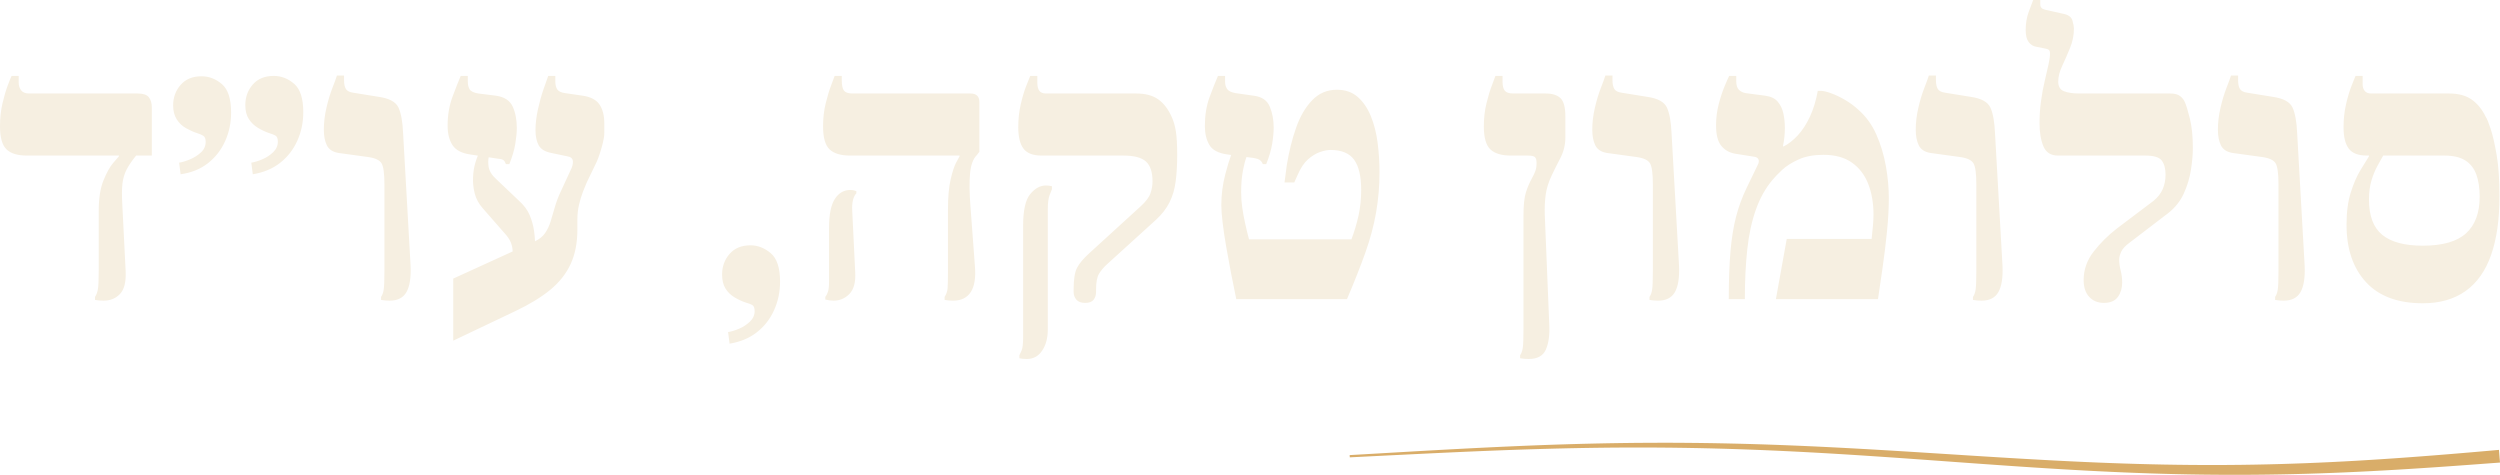
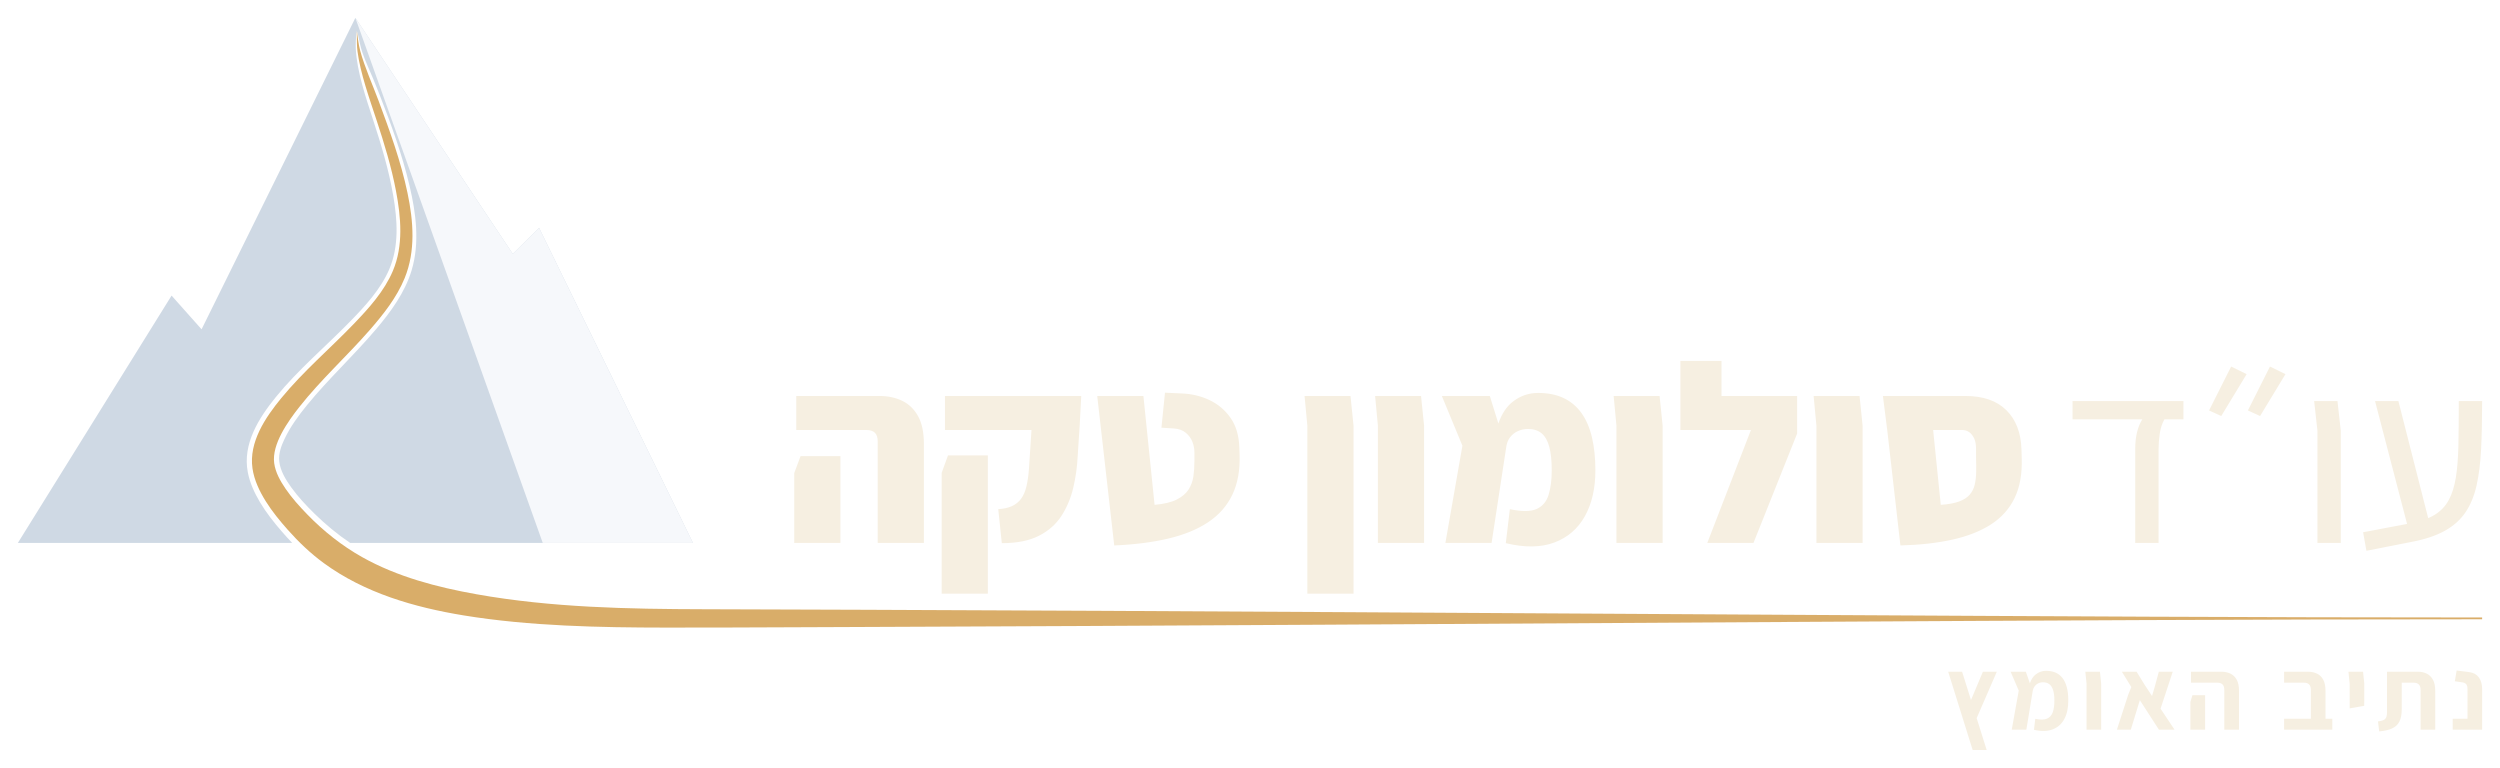
- <svg xmlns="http://www.w3.org/2000/svg" viewBox="0 0 2674.15 507.89" role="img" aria-label="סולומון טקה, עו״ד">
-   <path fill="#F6EFE1" d="M2591.6 324.4Q2551.6 324.4 2530.8 301.8Q2510 279.2 2510 240.4Q2510 220 2514.6 205.6Q2519.2 191.2 2525 181.8Q2530.8 172.4 2534 167.2L2534 166.4L2531.6 166.4Q2518 166.4 2512.4 159Q2506.8 151.6 2506.8 136Q2506.8 123.2 2509.4 111.8Q2512 100.4 2515.2 92.2Q2518.4 84 2519.6 81.2L2527.2 81.2L2527.2 90Q2527.2 94.4 2529.4 97.2Q2531.6 100 2536.4 100L2619.6 100Q2634.8 100 2644 106.6Q2653.2 113.2 2658.8 124.8Q2660.8 127.6 2664.2 138Q2667.6 148.4 2670.6 166Q2673.6 183.6 2673.6 210Q2673.6 247.2 2664.6 272.8Q2655.6 298.4 2637.2 311.4Q2618.8 324.4 2591.6 324.4ZM1322.4 320Q1319.6 306.8 1316.8 292.2Q1314 277.6 1311.6 263.8Q1309.2 250 1307.8 238.2Q1306.4 226.4 1306.4 219.6Q1306.4 202.8 1310.6 186.6Q1313.94 173.71 1316.9 165.76L1312.8 165.2Q1298.4 163.2 1293.6 155Q1288.8 146.8 1288.8 134.8Q1288.8 117.6 1293.8 104Q1298.8 90.4 1302.8 81.2L1310.4 81.2L1310.4 87.2Q1310.4 92 1312.6 95.2Q1314.8 98.4 1321.6 99.6L1341.2 102.4Q1354 104 1358.2 114Q1362.4 124 1362.4 136.4Q1362.4 144 1360.8 153.8Q1359.2 163.6 1354.4 175.6L1350.8 175.6Q1349.6 172.4 1347 170.8Q1344.4 169.2 1336.4 168.4L1333.33 167.98Q1331.32 173.08 1329.6 182Q1327.6 192.4 1327.6 205.6Q1327.6 214 1328.8 222.2Q1330 230.4 1331.8 238.6Q1333.6 246.8 1336 256L1445.6 256Q1450.4 243.2 1453.2 230.4Q1456 217.6 1456 203.2Q1456 181.2 1448.4 170.8Q1440.8 160.4 1423.2 160.4Q1418.4 160.4 1412 162.6Q1405.6 164.8 1399.2 170.4Q1392.8 176 1388 187.2L1384.4 195.2L1374 195.2L1376.4 176.8Q1380 154.8 1386.4 136.6Q1392.8 118.4 1403.6 107.2Q1414.4 96 1430 96Q1443.6 96 1452.4 103.8Q1461.2 111.6 1466.4 124.4Q1471.6 137.2 1473.6 152.8Q1475.6 168.4 1475.6 184.4Q1475.6 206 1472 227Q1468.4 248 1460.4 270.4Q1452.4 292.8 1440.8 320ZM484.8 364.4L484.8 298L548.37 268.97Q548.26 265.78 547.6 263Q546.8 259.6 545.2 256.8Q543.6 254 541.6 251.6L516.4 222.8Q510 215.6 507.8 207Q505.6 198.4 506 189.6Q506.4 180.8 508.6 173.6Q509.84 169.53 511.15 166.48L502.8 165.2Q489.2 163.2 484 155.2Q478.8 147.2 478.8 134.4Q478.8 117.6 484 103.6Q489.2 89.6 492.8 81.2L500.4 81.2L500.4 87.2Q500.4 92.4 502.4 95.6Q504.4 98.8 511.6 100L530.8 102.4Q544 104.4 548.4 114Q552.8 123.6 552.8 136.8Q552.8 144 551.2 153.8Q549.6 163.6 544.8 175.6L541.2 175.6Q540 172.4 538.4 171.2Q536.8 170 531.6 169.6L522.72 168.24Q521.88 172.81 522.6 178Q523.6 185.2 530.8 191.6L555.2 214.8Q563.2 222 566.6 230.2Q570 238.4 571.2 246.6Q572.06 252.48 572.3 258.04L572.4 258Q579.2 254.8 583 249.4Q586.8 244 589 236.8Q591.2 229.6 593.6 221.2Q596 212.8 600.4 203.6L610 182.8Q613.2 176.8 612.8 172.4Q612.4 168 606.8 167.2L589.6 163.6Q579.6 161.6 576.2 155.4Q572.8 149.2 572.8 139.2Q572.8 128.8 575.4 117Q578 105.2 581.4 95.4Q584.8 85.6 586.4 81.2L594 81.2L594 86.8Q594 92.8 596.2 95.8Q598.4 98.8 604.4 99.6L623.6 102.4Q636.4 104.4 641.4 112Q646.4 119.6 646.4 132L646.4 142Q646.4 146.4 645 152.2Q643.6 158 641.8 163.6Q640 169.2 638.4 172.8L627.6 195.2Q626 198.8 623.6 205Q621.2 211.2 619.4 218.8Q617.6 226.4 617.6 234.8L617.6 245.6Q617.6 266.8 610.4 282.4Q603.2 298 588.6 310Q574 322 551.2 332.8ZM1849.2 320Q1849.2 290.4 1851 269.2Q1852.8 248 1857 231.8Q1861.2 215.6 1868.4 200.8L1880 176.8Q1882 173.2 1881 170.6Q1880 168 1876 167.6L1856 164.4Q1846.8 162.8 1841.2 156Q1835.6 149.2 1835.6 134Q1835.6 122.4 1838.4 111.6Q1841.2 100.8 1844.6 92.6Q1848 84.4 1849.6 81.2L1857.2 81.2L1857.2 86.8Q1857.2 93.2 1860 96Q1862.8 98.8 1867.2 99.6L1888.4 102.4Q1897.2 103.6 1901.6 108.8Q1906 114 1907.6 121.4Q1909.2 128.8 1909.2 136.8Q1909.2 142.4 1908.6 147.4Q1908 152.4 1907.2 156L1907.6 156.8Q1915.6 152.8 1923 144.8Q1930.4 136.8 1936 124.8Q1941.6 112.8 1944.4 97.2L1948 97.2Q1951.6 97.2 1958.8 99.8Q1966 102.4 1973.8 107Q1981.6 111.6 1987.6 117.2Q2000 128 2007 143.8Q2014 159.6 2017.2 177.4Q2020.4 195.2 2020.4 212Q2020.4 228 2018.4 248Q2016.4 268 2013.6 287.2Q2010.8 306.4 2008.8 320L1899.6 320L1911.2 255.6L2002 255.6Q2002.8 248.4 2003.4 241.6Q2004 234.8 2004 229.6Q2004 211.2 1998.4 196.8Q1992.8 182.4 1981 174Q1969.2 165.6 1950.4 165.6Q1934.8 165.6 1923.8 170.6Q1912.8 175.6 1906.2 181.8Q1899.6 188 1896 192.4Q1884.8 205.6 1878.2 224.2Q1871.6 242.8 1869 266.6Q1866.4 290.4 1866.4 320ZM2250.4 324Q2240.8 324 2234.8 317.6Q2228.8 311.2 2228.8 299.6Q2228.8 282.8 2239.6 269Q2250.4 255.2 2264.4 244.4L2303.6 214.8Q2310.4 209.2 2313.4 202.2Q2316.4 195.2 2316.4 186.8Q2316.4 177.2 2312.4 171.8Q2308.4 166.4 2294.8 166.4L2201.2 166.4Q2190 166.4 2185.8 156.6Q2181.6 146.8 2181.6 131.6Q2181.6 119.6 2183.2 108Q2184.8 96.4 2187.2 86.4Q2189.6 76.4 2191.2 69Q2192.8 61.6 2192.8 57.6Q2192.8 54.4 2191.6 53.4Q2190.4 52.4 2188 52L2178 50Q2173.2 49.2 2170 45Q2166.8 40.8 2166.8 32Q2166.8 21.6 2170 12.8Q2173.2 4 2174.8 0L2182.4 0L2182.4 4.8Q2182.4 9.2 2187.6 10.4L2207.2 14.8Q2215.2 16.4 2216.8 22Q2218.4 27.6 2218.4 30.4Q2218.4 41.2 2214.2 51.4Q2210 61.6 2205.8 70.6Q2201.6 79.6 2201.6 87.2Q2201.6 95.2 2207.8 97.6Q2214 100 2224 100L2321.2 100Q2328.4 100 2332 102.8Q2335.6 105.6 2337.2 109.6Q2339.2 114 2342.4 126.8Q2345.6 139.6 2345.6 158.4Q2345.6 168.4 2343.6 181.4Q2341.6 194.4 2336 206.8Q2330.4 219.2 2319.2 228L2278.4 259.2Q2271.2 264.4 2269 269.2Q2266.8 274 2266.8 277.6Q2266.8 283.2 2268.4 289.4Q2270 295.6 2270 302.4Q2270 311.2 2265.4 317.6Q2260.8 324 2250.4 324ZM1160.8 324Q1154.4 324 1151.4 320.6Q1148.4 317.2 1148.4 312L1148.4 310Q1148.4 293.6 1152 286.6Q1155.6 279.6 1164.8 271.2L1220 220.8Q1228.4 213.2 1230.6 206.8Q1232.8 200.4 1232.8 194Q1232.8 179.2 1225.8 172.8Q1218.8 166.4 1201.6 166.4L1114 166.4Q1100.4 166.4 1094.8 159Q1089.2 151.6 1089.2 136Q1089.2 123.2 1091.8 111.8Q1094.4 100.4 1097.6 92.2Q1100.8 84 1102 81.2L1109.6 81.2L1109.6 88.4Q1109.6 94.4 1111.8 97.2Q1114 100 1118.8 100L1215.2 100Q1230 100 1238.8 106.2Q1247.6 112.4 1253.2 124.8Q1256.4 131.6 1257.8 140.6Q1259.2 149.6 1259.2 166Q1259.2 181.2 1257.6 193.8Q1256 206.4 1251 216.4Q1246 226.4 1236.4 235.2L1184 282.8Q1178.8 287.6 1175.6 292.8Q1172.4 298 1172.4 310L1172.4 312.4Q1172.4 317.2 1169.8 320.6Q1167.2 324 1160.8 324ZM1019.6 321.6Q1017.2 321.6 1014.8 321.4Q1012.4 321.2 1010.4 320.8L1010.4 317.6Q1013.2 313.2 1013.6 308.4Q1014 303.6 1014 290L1014 224.4Q1014 204.4 1016.8 192.2Q1019.6 180 1022.6 174.2Q1025.6 168.4 1026.4 167.2L1026.4 166.4L909.2 166.4Q894.4 166.4 887.4 159.8Q880.4 153.2 880.4 135.2Q880.4 122 883.2 110.6Q886 99.2 889 91.4Q892 83.6 892.8 81.2L900.4 81.2L900.4 85.6Q900.4 94 902.8 97Q905.2 100 912 100L1038 100Q1047.6 100 1047.6 109.2L1047.6 162.4L1044.8 166Q1038.8 172 1037.6 185.8Q1036.4 199.6 1038 220L1042.8 284.4Q1044.4 303.2 1038.4 312.4Q1032.4 321.6 1019.6 321.6ZM28.8 166.4Q13.6 166.4 6.8 159.6Q0 152.8 0 135.2Q0 122 2.6 110.8Q5.2 99.6 8.2 91.6Q11.2 83.6 12.4 81.2L20 81.2L20 88.4Q20 93.2 22.6 96.6Q25.2 100 31.2 100L147.2 100Q156 100 159.2 104Q162.4 108 162.4 115.2L162.4 166.4L145.6 166.4Q138.8 174.8 135.4 181.4Q132 188 131 196.2Q130 204.4 130.8 218.4L134.4 290Q135.2 307.2 128.4 314.4Q121.6 321.6 110.8 321.6Q108.4 321.6 106 321.4Q103.6 321.2 101.6 320.8L101.6 317.6Q103.6 314.8 104.6 310Q105.6 305.2 105.6 290L105.6 225.6Q105.6 205.6 110.6 193.2Q115.6 180.8 120.8 174.6Q126 168.4 127.2 167.2L127.2 166.4ZM1635.2 384Q1632.8 384 1630.4 383.8Q1628 383.6 1626 383.2L1626 380Q1628 377.2 1628.8 372.4Q1629.6 367.6 1629.6 352.4L1629.6 230.8Q1629.6 214 1632.2 205.8Q1634.8 197.6 1638.8 190.4Q1640.8 186.8 1642.2 183.2Q1643.6 179.6 1643.6 174.4Q1643.6 169.6 1641.8 168Q1640 166.4 1634 166.4L1616 166.4Q1601.2 166.4 1594.2 159.8Q1587.2 153.2 1587.2 135.2Q1587.2 122 1590 110.6Q1592.8 99.2 1595.8 91.4Q1598.8 83.6 1599.6 81.2L1607.2 81.2L1607.2 87.2Q1607.2 94 1609.6 97Q1612 100 1618.8 100L1653.2 100Q1664 100 1669.2 105Q1674.4 110 1674.4 124.4L1674.4 147.2Q1674.4 158.8 1669 169.2Q1663.6 179.6 1660 187.2Q1654.8 198 1653.4 208Q1652 218 1652.4 230L1657.2 347.6Q1658 363.6 1653.6 373.8Q1649.2 384 1635.2 384ZM2549.2 166.4Q2546.8 170.8 2543.2 177.2Q2539.6 183.6 2536.8 192.6Q2534 201.6 2534 213.6Q2534 239.6 2548.2 251.2Q2562.4 262.8 2591.6 262.8Q2623.2 262.8 2637.8 249.6Q2652.4 236.4 2652.4 210.4Q2652.4 196.4 2648.8 186.6Q2645.2 176.8 2637 171.6Q2628.8 166.4 2614.4 166.4L2549.2 166.4ZM2119.6 321.6Q2117.2 321.6 2114.8 321.4Q2112.4 321.2 2110.4 320.8L2110.4 317.6Q2112.4 314.8 2113.2 310Q2114 305.2 2114 290L2114 197.2Q2114 180 2111 174.8Q2108 169.6 2096.8 168L2064.8 163.6Q2055.6 162 2052.4 155.4Q2049.2 148.8 2049.2 138.8Q2049.2 127.2 2052 115.2Q2054.8 103.2 2058.4 94Q2062 84.8 2063.2 80.8L2070.8 80.8L2070.8 85.6Q2070.8 92 2072.8 95.2Q2074.8 98.4 2080.8 99.2L2108 103.6Q2124.8 106 2129 115Q2133.2 124 2134 142.8L2142 284.4Q2142.8 303.2 2137.6 312.4Q2132.4 321.6 2119.6 321.6ZM1773.6 321.6Q1771.2 321.6 1768.8 321.4Q1766.4 321.2 1764.4 320.8L1764.4 317.6Q1766.4 314.8 1767.2 310Q1768 305.2 1768 290L1768 197.2Q1768 180 1765 174.8Q1762 169.6 1750.8 168L1718.8 163.6Q1709.6 162 1706.4 155.4Q1703.2 148.8 1703.2 138.8Q1703.2 127.2 1706 115.2Q1708.8 103.2 1712.4 94Q1716 84.8 1717.2 80.8L1724.8 80.8L1724.8 85.6Q1724.8 92 1726.8 95.2Q1728.8 98.4 1734.8 99.2L1762 103.6Q1778.8 106 1783 115Q1787.2 124 1788 142.8L1796 284.4Q1796.8 303.2 1791.6 312.4Q1786.4 321.6 1773.6 321.6ZM416.8 321.6Q414.4 321.6 412 321.4Q409.6 321.2 407.6 320.8L407.6 317.6Q409.6 314.8 410.4 310Q411.2 305.2 411.2 290L411.2 197.2Q411.2 180 408.2 174.8Q405.2 169.6 394 168L362 163.6Q352.8 162 349.6 155.4Q346.4 148.8 346.4 138.8Q346.4 127.2 349.2 115.2Q352 103.2 355.6 94Q359.2 84.8 360.4 80.8L368 80.8L368 85.6Q368 92 370 95.2Q372 98.4 378 99.2L405.2 103.6Q422 106 426.2 115Q430.4 124 431.2 142.8L439.2 284.4Q440 303.2 434.8 312.4Q429.6 321.6 416.8 321.6ZM2442.8 321.6Q2440.4 321.6 2438 321.4Q2435.6 321.2 2433.6 320.8L2433.6 317.6Q2435.6 314.8 2436.4 310Q2437.2 305.2 2437.2 290L2437.2 197.2Q2437.2 180 2434.2 174.8Q2431.2 169.6 2420 168L2388 163.6Q2378.8 162 2375.6 155.4Q2372.4 148.8 2372.4 138.8Q2372.4 127.2 2375.2 115.2Q2378 103.2 2381.6 94Q2385.2 84.8 2386.4 80.8L2394 80.8L2394 85.6Q2394 92 2396 95.2Q2398 98.4 2404 99.2L2431.2 103.6Q2448 106 2452.2 115Q2456.4 124 2457.2 142.8L2465.2 284.4Q2466 303.2 2460.8 312.4Q2455.6 321.6 2442.8 321.6ZM1098.4 384Q1093.6 384 1090.4 383.2L1090.4 380Q1091.2 378.4 1092.8 374.8Q1094.4 371.2 1094.4 360.4L1094.4 241.2Q1094.4 216.8 1102 207.6Q1109.6 198.4 1118.8 198.4Q1122 198.4 1125.2 199.2L1125.2 202.4Q1124.4 204 1122.6 209Q1120.8 214 1120.8 223.6L1120.8 352.4Q1120.8 366 1114.8 375Q1108.8 384 1098.4 384ZM780.4 367.6L778.8 355.2Q784 354.4 790.6 351.6Q797.2 348.8 802.2 344Q807.2 339.2 807.2 332.8Q807.2 327.6 804.6 326.2Q802 324.8 797.6 323.6Q791.6 321.6 785.6 318Q779.6 314.4 776 308.6Q772.4 302.8 772.4 293.6Q772.4 280.8 780.4 271.6Q788.4 262.4 802.8 262.4Q814.4 262.4 824.4 270.8Q834.4 279.2 834.4 301.2Q834.4 317.6 828 331.8Q821.6 346 809.6 355.4Q797.6 364.8 780.4 367.6ZM270.4 186.4L268.8 174Q274 173.2 280.6 170.4Q287.2 167.6 292.2 162.8Q297.2 158 297.2 151.6Q297.2 146.4 294.6 145Q292 143.6 288 142.4Q282 140.4 276 136.8Q270 133.2 266.2 127.4Q262.4 121.6 262.4 112.4Q262.4 99.6 270.4 90.4Q278.4 81.2 292.8 81.2Q304.8 81.2 314.6 89.6Q324.4 98 324.4 120Q324.4 136.4 318 150.6Q311.6 164.8 299.6 174.2Q287.6 183.6 270.4 186.4ZM193.2 186.4L191.6 174Q196.8 173.2 203.4 170.4Q210 167.6 215 163Q220 158.4 220 151.6Q220 146.8 217.4 145.2Q214.8 143.6 210.8 142.4Q204.8 140.4 198.8 137Q192.8 133.6 189 127.6Q185.2 121.6 185.2 112.8Q185.2 100 193.2 90.8Q201.2 81.6 215.6 81.6Q227.6 81.6 237.4 90Q247.2 98.4 247.2 120.4Q247.2 136.8 240.8 151Q234.4 165.2 222.4 174.6Q210.4 184 193.2 186.4ZM891.6 321.6Q887.6 321.6 882.8 320.4L882.8 317.6Q884.4 315.6 885.6 312.2Q886.8 308.8 886.8 300.8L886.8 243.6Q886.8 222.4 893 212.8Q899.2 203.2 909.6 203.2Q911.2 203.2 912.4 203.4Q913.6 203.6 916 204.4L916 206.8Q913.6 209.2 912.4 214Q911.2 218.8 911.6 225.6L914.8 291.6Q915.6 307.2 908.6 314.4Q901.6 321.6 891.6 321.6Z" />
-   <path fill="#D9AD69" d="M2673.05 481.22L2659.24 482.44L2645.44 483.64L2631.64 484.81L2617.84 485.95L2604.04 487.06L2590.24 488.13L2576.45 489.16L2562.66 490.15L2548.86 491.08L2535.07 491.96L2521.28 492.79L2507.49 493.55L2493.71 494.26L2479.92 494.89L2466.13 495.46L2452.34 495.95L2438.55 496.38L2424.77 496.73L2410.98 497.01L2397.19 497.22L2383.4 497.35L2369.61 497.41L2355.82 497.39L2342.02 497.3L2328.23 497.14L2314.43 496.92L2300.64 496.62L2286.84 496.26L2273.04 495.84L2259.24 495.36L2245.43 494.83L2231.63 494.24L2217.82 493.6L2204.01 492.92L2190.2 492.2L2176.39 491.44L2162.58 490.66L2148.76 489.84L2134.95 489L2121.13 488.15L2107.31 487.28L2093.49 486.4L2079.66 485.52L2065.84 484.65L2052.01 483.77L2038.19 482.91L2024.36 482.07L2010.53 481.25L1996.7 480.44L1982.87 479.67L1969.04 478.93L1955.21 478.23L1941.38 477.56L1927.55 476.94L1913.72 476.37L1899.88 475.84L1886.05 475.36L1872.22 474.94L1858.39 474.58L1844.55 474.27L1830.72 474.01L1816.89 473.82L1803.06 473.69L1789.23 473.61L1775.4 473.6L1761.57 473.65L1747.74 473.75L1733.91 473.92L1720.08 474.14L1706.26 474.42L1692.43 474.75L1678.61 475.14L1664.78 475.57L1650.96 476.05L1637.13 476.58L1623.31 477.15L1609.49 477.76L1595.67 478.4L1581.85 479.08L1568.03 479.78L1554.21 480.51L1540.39 481.26L1526.58 482.03L1512.76 482.81L1498.94 483.61L1485.13 484.41L1471.31 485.21L1457.5 486.01L1443.68 486.8L1443.81 489.2L1457.63 488.52L1471.45 487.83L1485.27 487.14L1499.09 486.46L1512.92 485.78L1526.74 485.11L1540.56 484.45L1554.37 483.82L1568.19 483.2L1582.01 482.61L1595.83 482.05L1609.64 481.52L1623.46 481.03L1637.28 480.58L1651.09 480.17L1664.9 479.8L1678.72 479.48L1692.53 479.21L1706.34 479L1720.15 478.83L1733.96 478.73L1747.77 478.68L1761.58 478.69L1775.38 478.76L1789.19 478.89L1803 479.08L1816.8 479.33L1830.61 479.64L1844.41 480.01L1858.22 480.44L1872.02 480.92L1885.83 481.46L1899.63 482.05L1913.44 482.7L1927.24 483.39L1941.05 484.13L1954.85 484.91L1968.66 485.74L1982.47 486.59L1996.27 487.49L2010.08 488.41L2023.89 489.35L2037.7 490.31L2051.51 491.3L2065.32 492.29L2079.14 493.29L2092.95 494.29L2106.77 495.29L2120.58 496.28L2134.4 497.25L2148.22 498.22L2162.05 499.16L2175.87 500.07L2189.7 500.95L2203.52 501.8L2217.35 502.6L2231.18 503.37L2245.01 504.08L2258.85 504.74L2272.68 505.35L2286.52 505.9L2300.36 506.39L2314.2 506.81L2328.04 507.17L2341.88 507.46L2355.73 507.68L2369.57 507.82L2383.42 507.89L2397.27 507.89L2411.12 507.82L2424.96 507.67L2438.81 507.45L2452.66 507.16L2466.51 506.8L2480.36 506.36L2494.21 505.86L2508.06 505.3L2521.91 504.67L2535.75 503.98L2549.6 503.24L2563.45 502.44L2577.29 501.6L2591.13 500.71L2604.98 499.79L2618.81 498.83L2632.65 497.84L2646.49 496.83L2660.32 495.8L2674.15 494.78Z" />
+ <svg xmlns="http://www.w3.org/2000/svg" viewBox="0 0 5596.43 1718.91" role="img" aria-label="עו״ד סולומון טקה · נתיב האומץ">
+   <path fill="#CFD9E4" d="M40 1215.36L384.09 661.71L451.24 737.17L795.53 40L1147.9 568.29L1206.77 510.06L1551.23 1215.36L783.83 1215.36C755.12 1196.03 728.32 1173.74 703.68 1149.55C685.16 1131.37 667.13 1112.1 651.95 1090.99C639.64 1073.86 627.27 1053.86 625.09 1032.4C623.36 1015.38 629.51 998.4 636.64 983.24C649.67 955.58 668.02 930.46 687.3 906.86C735.69 847.6 792.21 795.57 841.63 737.19C874.88 697.93 906.37 655.04 921.41 605.19C940.02 543.47 931.28 477.34 916.76 415.75C900.7 347.58 875.98 279.34 850.54 214.1C845.72 201.73 840.84 189.36 835.69 177.12C827.37 157.37 818.26 137.91 811.24 117.63C806.89 105.05 804.77 92.22 801.74 79.31C800.07 72.18 799.52 69.81 799.52 69.81C799.52 69.81 804.43 91.17 798.82 69.52C798.66 71.24 798.12 72.9 797.9 74.61C796.59 84.98 795.98 99.91 796.53 110.32C799.19 160.75 819.18 219.21 834.85 267.24C853.17 323.39 870.41 380.15 880.37 438.46C889.65 492.84 893.6 551.13 871.29 602.99C852.13 647.54 817.81 684.69 784.39 719.02C729.12 775.78 667.74 827.07 617.63 888.69C579.4 935.69 542.57 993.77 554.7 1057.08C559.29 1081.06 569.7 1103.68 582.15 1124.53C596.15 1148 613.23 1169.5 631.08 1190.12C638.54 1198.74 646.19 1207.17 654.07 1215.36Z" />
+   <path fill="#F6F8FB" d="M795.53 40L1147.9 568.29L1206.77 510.06L1551.23 1215.36L1214.99 1215.36Z" />
+   <path fill="#D9AD69" d="M798.82 69.52C801.08 84.25 802.47 99.24 806.34 113.66C816.02 149.82 834.28 190.06 847.53 225.76C872.64 293.36 897.52 361.56 912.31 432.3C925.47 495.22 930.71 561.82 905.85 622.62C888.11 665.98 858.38 703.55 827.84 738.57C776.62 797.29 718.31 849.84 670.02 911.11C645.04 942.81 608.05 994.42 613.81 1036.89C616.63 1057.66 627.62 1077.04 639.26 1094.09C653.41 1114.83 670.42 1133.61 687.87 1151.6C724.01 1188.84 765.28 1221.62 810.56 1247.06C889.27 1291.27 978.36 1314.53 1066.67 1330.27C1234.69 1360.21 1406.01 1363.35 1576.2 1363.84C1696.21 1364.18 1816.21 1364.58 1936.22 1365.04C2646.27 1367.76 3356.3 1372.58 4066.34 1376.64C4563.03 1379.48 5059.73 1382.29 5556.42 1382.29L5556.42 1386.29C5051.39 1386.29 4546.36 1389.18 4041.34 1392.08C3324.63 1396.2 2607.93 1401.05 1891.22 1403.71C1856.87 1403.84 1822.53 1403.99 1788.18 1404.13C1689.15 1404.56 1590.12 1404.99 1491.09 1404.91C1342.62 1404.8 1184.81 1401.68 1038.29 1377.68C927.6 1359.54 816.36 1327.58 724.77 1260.51C694.95 1238.67 668.3 1213.21 643.82 1185.57C626.28 1165.78 609.39 1145.18 595.31 1122.75C581.13 1100.17 569.06 1075.14 565.2 1048.51C556.72 989.86 594.09 934.53 629.56 891.35C678.65 831.59 737.94 781.19 791.47 725.6C825.5 690.26 860.2 652.02 879.52 606.3C903.43 549.73 897.65 486.13 886.43 427.28C876.22 373.67 860.24 321.39 843.17 269.63C827.55 222.23 806.62 163.92 800.25 114.86C798.79 103.59 798.82 92.21 798.84 80.84C798.85 77.06 798.86 73.29 798.82 69.52Z" />
+   <path fill="#F6EFE1" d="M4254.22 1221.04L4224.68 962.56L4215.02 886.43L4399.65 886.43Q4459.3 886.43 4491.39 918.25Q4523.49 950.06 4525.19 1005.73L4525.76 1025.61Q4527.47 1078.45 4509.86 1114.8Q4492.25 1151.16 4457.02 1173.89Q4421.8 1196.61 4370.67 1207.97Q4319.55 1219.33 4254.22 1221.04ZM3370.84 1215.92L3379.93 1139.8Q3419.69 1148.32 3439.58 1139.52Q3459.46 1130.71 3466.56 1107.99Q3473.66 1085.26 3473.66 1052.88Q3473.66 1021.07 3468.27 1000.62Q3462.87 980.17 3451.22 970.23Q3439.58 960.28 3420.26 960.28Q3408.9 960.28 3398.39 964.83Q3387.88 969.37 3380.5 978.75Q3373.11 988.12 3371.41 1003.46L3339.03 1215.36L3235.63 1215.36L3273.7 997.78L3227.68 886.43L3335.05 886.43L3354.2 948.06Q3365.58 915.4 3386.46 899.21Q3411.74 879.62 3442.99 879.62Q3475.93 879.62 3500.08 890.98Q3524.22 902.34 3540.13 924.49Q3556.04 946.65 3563.7 979.03Q3571.37 1011.41 3571.37 1052.88Q3571.37 1113.67 3547.8 1155.71Q3524.22 1197.74 3479.34 1214.5Q3434.46 1231.26 3370.84 1215.92ZM2494.28 1221.04L2456.22 886.43L2559.61 886.43L2584.6 1130.14Q2616.42 1127.3 2634.31 1118.21Q2652.21 1109.12 2660.73 1095.77Q2669.25 1082.42 2671.52 1066.23Q2673.79 1050.04 2673.79 1032.43L2673.79 1012.55Q2673.79 1000.62 2669.25 988.97Q2664.7 977.33 2654.48 968.81Q2644.25 960.28 2627.78 959.15L2599.94 957.44L2607.9 879.05L2644.82 880.75Q2678.34 881.89 2707.31 895.52Q2736.28 909.16 2754.75 935.57Q2773.21 961.99 2774.35 1002.32L2774.91 1018.23Q2776.62 1069.92 2758.72 1107.42Q2740.83 1144.91 2704.47 1169.06Q2668.11 1193.2 2615 1205.7Q2561.88 1218.2 2494.28 1221.04ZM3821.9 1215.36L3919.61 962.56L3761.68 962.56L3761.68 808.04L3853.71 808.04L3853.71 886.43L4023 886.43L4023 970.51L3925.29 1215.36ZM2242.61 1215.92L2234.66 1139.8Q2252.84 1138.66 2265.34 1132.98Q2277.84 1127.3 2285.79 1116.51Q2293.74 1105.71 2297.72 1088.96Q2301.7 1072.2 2303.4 1049.47L2309.08 962.56L2115.36 962.56L2115.36 886.43L2420.43 886.43L2417.02 951.19L2412.47 1021.07Q2410.77 1057.43 2402.53 1092.08Q2394.29 1126.73 2376.12 1154.85Q2357.94 1182.97 2325.56 1199.45Q2293.17 1215.92 2242.61 1215.92ZM1964.82 1215.36L1964.82 988.12Q1964.82 975.05 1958.57 968.81Q1952.32 962.56 1939.26 962.56L1782.46 962.56L1782.46 886.43L1968.8 886.43Q1997.2 886.43 2019.64 897.23Q2042.08 908.02 2055.15 931.6Q2068.21 955.17 2068.21 993.8L2068.21 1215.36ZM2926.59 1328.97L2926.59 952.9L2920.34 886.43L3023.17 886.43L3029.99 952.9L3029.99 1328.97ZM5297.38 1232.97L5289.99 1191.5L5388.4 1172.85L5316.69 897.79L5368.96 897.79L5435.69 1159.93Q5443.76 1156.46 5450.48 1152.3Q5470.64 1139.8 5481.72 1119.35Q5492.8 1098.9 5497.63 1068.79Q5502.46 1038.68 5503.31 996.36Q5504.16 954.03 5504.16 897.79L5556.42 897.79Q5556.42 958.01 5554.15 1004.88Q5551.88 1051.75 5543.93 1086.97Q5535.97 1122.19 5518.93 1147.18Q5501.89 1172.18 5472.63 1188.37Q5443.38 1204.56 5398.5 1213.08ZM3084.52 1215.36L3084.52 952.9L3078.27 886.43L3181.1 886.43L3187.91 952.9L3187.91 1215.36ZM3618.53 1215.36L3618.53 952.9L3612.28 886.43L3715.1 886.43L3721.92 952.9L3721.92 1215.36ZM4066.18 1215.36L4066.18 952.9L4059.93 886.43L4162.75 886.43L4169.57 952.9L4169.57 1215.36ZM2107.98 1328.97L2107.98 1058.56L2122.18 1019.37L2211.37 1019.37L2211.37 1328.97ZM4779.85 1215.36L4779.85 1005.16Q4779.85 983.58 4784.11 966.82Q4788.37 950.06 4795.75 938.7L4639.53 938.7L4639.53 897.79L4887.78 897.79L4887.78 938.7L4845.18 938.7Q4837.23 952.9 4834.67 971.36Q4832.11 989.82 4832.11 1005.16L4832.11 1215.36ZM1777.92 1215.36L1777.92 1059.13L1792.12 1021.07L1881.31 1021.07L1881.31 1215.36ZM5187.74 1215.36L5187.74 964.26L5180.35 897.79L5232.61 897.79L5240 964.26L5240 1215.36ZM4327.47 962.56L4344.54 1130.14Q4369.54 1128.44 4385.16 1122.76Q4400.78 1117.08 4409.02 1107.7Q4417.26 1098.33 4420.38 1085.55Q4423.51 1072.77 4423.79 1057.14Q4424.07 1041.52 4423.51 1023.34L4423.51 1004.59Q4423.51 990.39 4419.25 981.3Q4414.98 972.21 4408.17 967.38Q4401.35 962.56 4392.26 962.56ZM4972.43 931.31L4945.16 918.81L4994.59 820.53L5029.24 837.58ZM5059.35 931.31L5032.08 918.81L5081.5 820.53L5116.16 837.58Z" />
+   <path fill="#F6EFE1" d="M4553.18 1633.69L4556.13 1609.15Q4572.95 1612.78 4582.27 1608.81Q4591.58 1604.83 4595.33 1594.15Q4599.08 1583.47 4598.85 1567.56Q4598.85 1553.25 4595.9 1544.39Q4592.95 1535.52 4587.38 1531.43Q4581.81 1527.34 4573.4 1527.34Q4567.27 1527.34 4562.27 1529.96Q4557.27 1532.57 4554.09 1537.23Q4551.2 1541.45 4550.19 1547.46L4550.23 1547.57L4536.14 1633.46L4503.42 1633.46L4519.1 1545.98L4500.92 1503.71L4535 1503.71L4544 1529.63Q4548.6 1516.17 4557.38 1509.51Q4567.72 1501.67 4580.22 1501.67Q4592.27 1501.67 4601.47 1505.64Q4610.67 1509.62 4617.03 1517.8Q4623.4 1525.98 4626.69 1538.48Q4629.99 1550.98 4629.99 1567.56Q4630.21 1592.56 4621.24 1609.38Q4612.26 1626.19 4594.99 1632.78Q4577.72 1639.37 4553.18 1633.69ZM5326.01 1637.33L5323.28 1615.06Q5332.14 1613.92 5336.46 1611.53Q5340.78 1609.15 5342.26 1604.38Q5343.73 1599.61 5343.51 1592.11L5343.51 1503.71L5412.36 1503.71Q5423.72 1503.71 5432.47 1508.03Q5441.22 1512.35 5446.33 1521.66Q5451.44 1530.98 5451.44 1546.43L5451.44 1633.46L5418.72 1633.46L5418.72 1544.84Q5418.72 1535.98 5414.63 1532.12Q5410.54 1528.25 5403.27 1528.25L5376.45 1528.25L5376.45 1587.79Q5376.45 1605.29 5371.11 1615.51Q5365.77 1625.74 5354.64 1630.74Q5343.51 1635.74 5326.01 1637.33ZM4867.9 1633.46L4832.91 1633.46L4790.19 1567.34L4769.96 1633.46L4738.83 1633.46L4764.06 1555.52L4771.1 1538.02L4749.97 1503.71L4782.92 1503.71L4801.09 1533.25L4817.46 1558.02L4823.59 1537.34L4832.68 1503.71L4863.81 1503.71L4836.54 1586.43ZM4415.93 1678.91L4361.17 1503.71L4392.3 1503.71L4412.19 1567.1L4438.88 1503.71L4470.01 1503.71L4424.9 1607.59L4447.29 1678.91ZM5113.09 1633.46L5113.09 1608.92L5173.08 1608.92L5173.08 1544.84Q5173.08 1535.98 5169.1 1532.12Q5165.13 1528.25 5157.63 1528.25L5113.09 1528.25L5113.09 1503.71L5166.72 1503.71Q5178.08 1503.71 5186.94 1508.03Q5195.8 1512.35 5200.8 1521.66Q5205.8 1530.98 5205.8 1546.43L5205.8 1608.92L5221.03 1608.92L5221.03 1633.46ZM4979.25 1633.46L4979.25 1544.84Q4979.25 1535.98 4975.27 1532.12Q4971.29 1528.25 4964.02 1528.25L4904.71 1528.25L4904.71 1503.71L4972.88 1503.71Q4984.25 1503.71 4993.11 1508.03Q5001.97 1512.35 5007.08 1521.66Q5012.2 1530.98 5012.2 1546.43L5012.2 1633.46ZM5490.53 1633.46L5490.53 1608.92L5523.7 1608.92L5523.7 1543.25Q5523.7 1534.39 5520.41 1531.21Q5517.11 1528.03 5511.21 1527.34L5495.3 1525.07L5499.39 1500.98L5527.79 1504.62Q5541.88 1506.44 5549.15 1516.55Q5556.42 1526.66 5556.42 1542.34L5556.42 1633.46ZM4670.89 1633.46L4670.89 1530.3L4668.16 1503.71L4700.88 1503.71L4703.61 1530.3L4703.61 1633.46ZM5259.88 1585.74L5259.88 1565.75L5259.88 1530.3L5257.16 1503.71L5289.88 1503.71L5292.6 1530.3L5292.6 1565.75L5292.38 1580.06ZM4903.35 1633.46L4903.35 1571.43L4907.9 1556.2L4936.3 1556.2L4936.3 1633.46Z" />
</svg>
